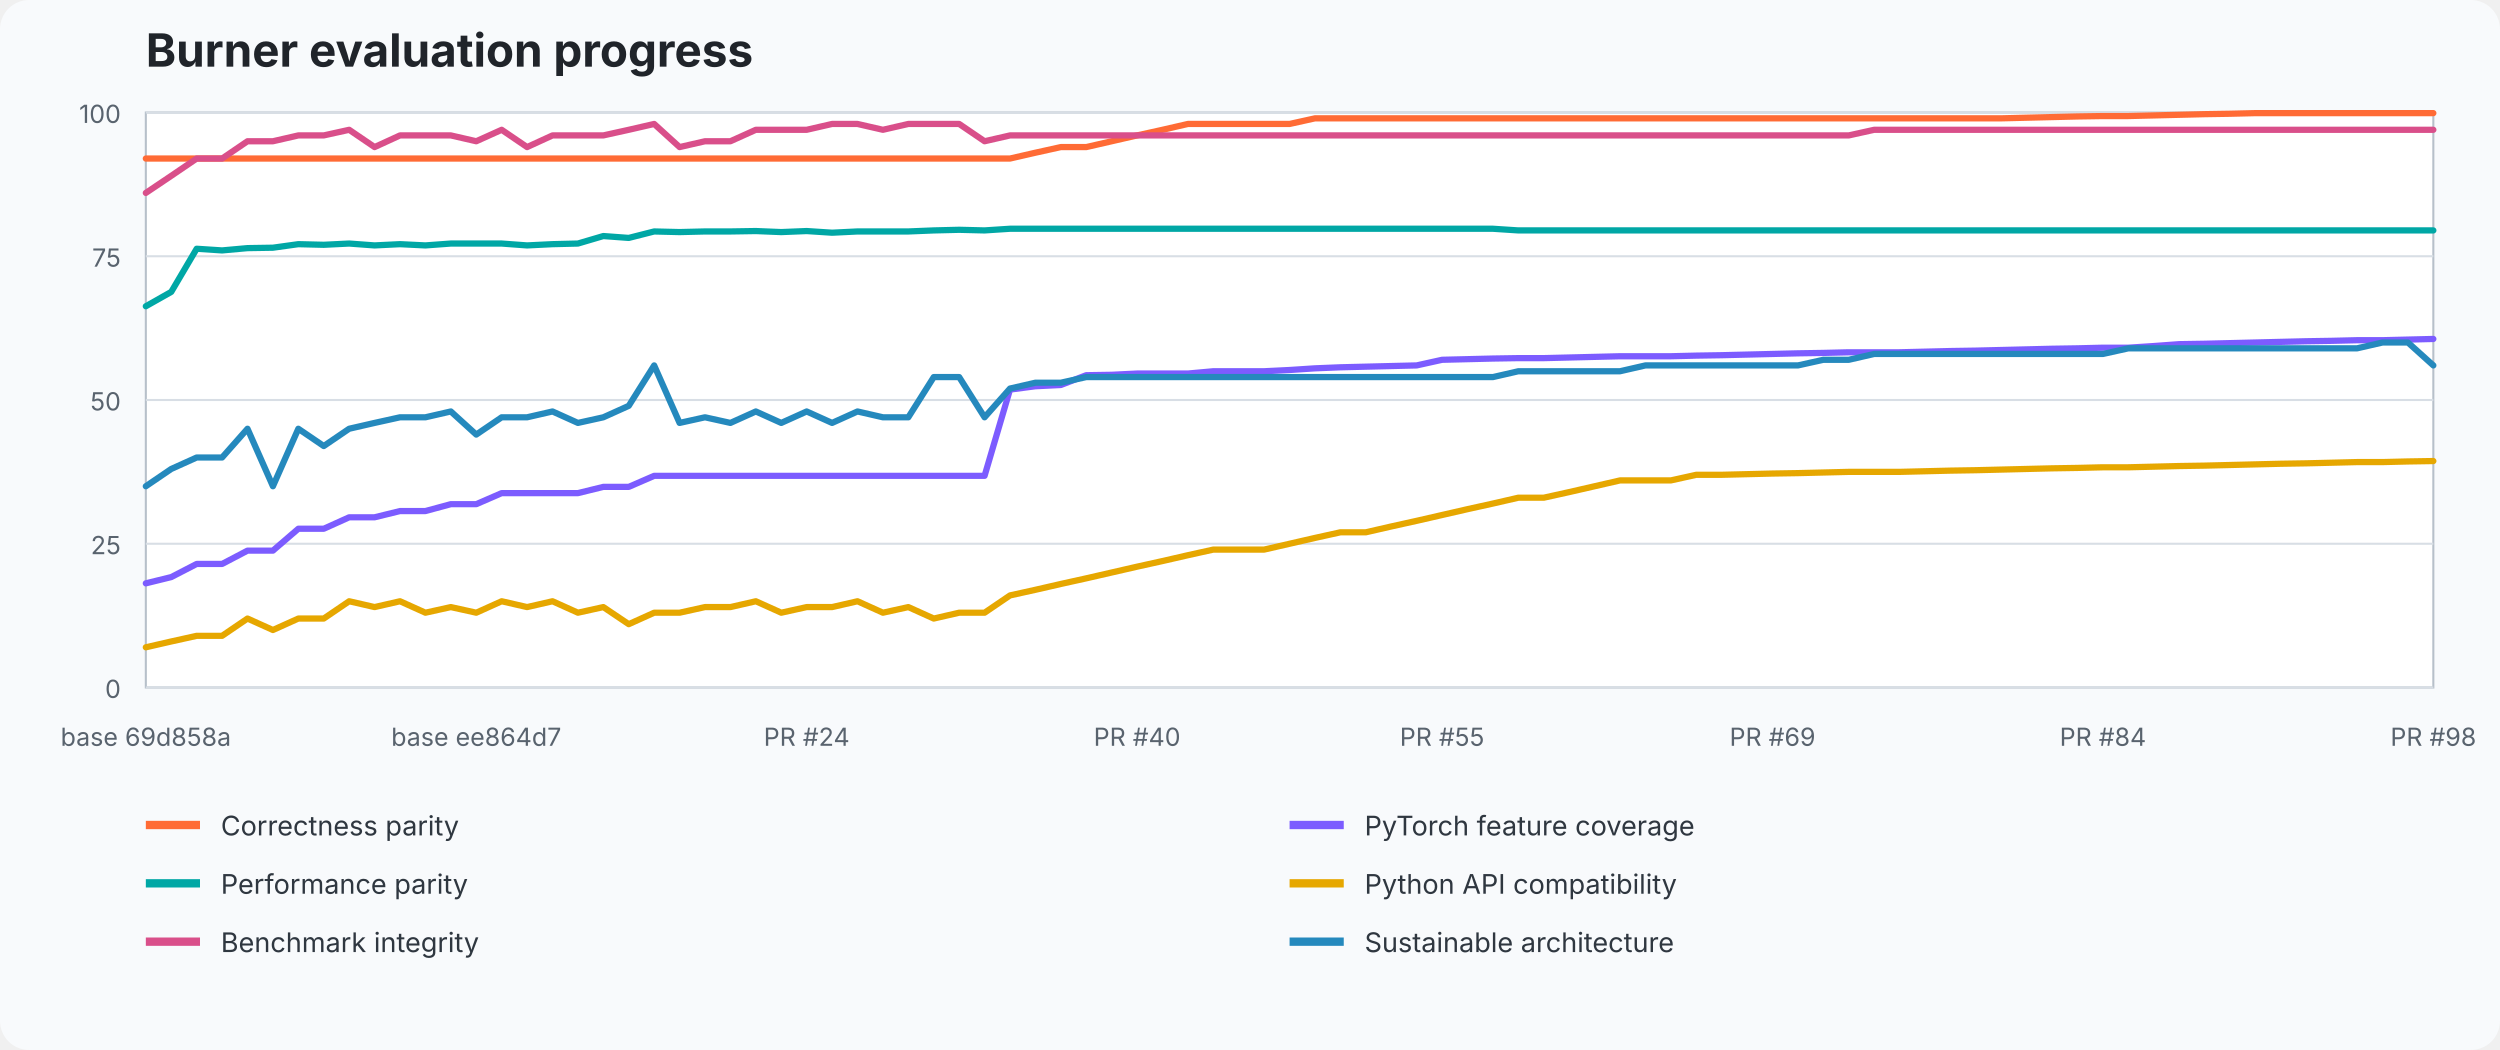
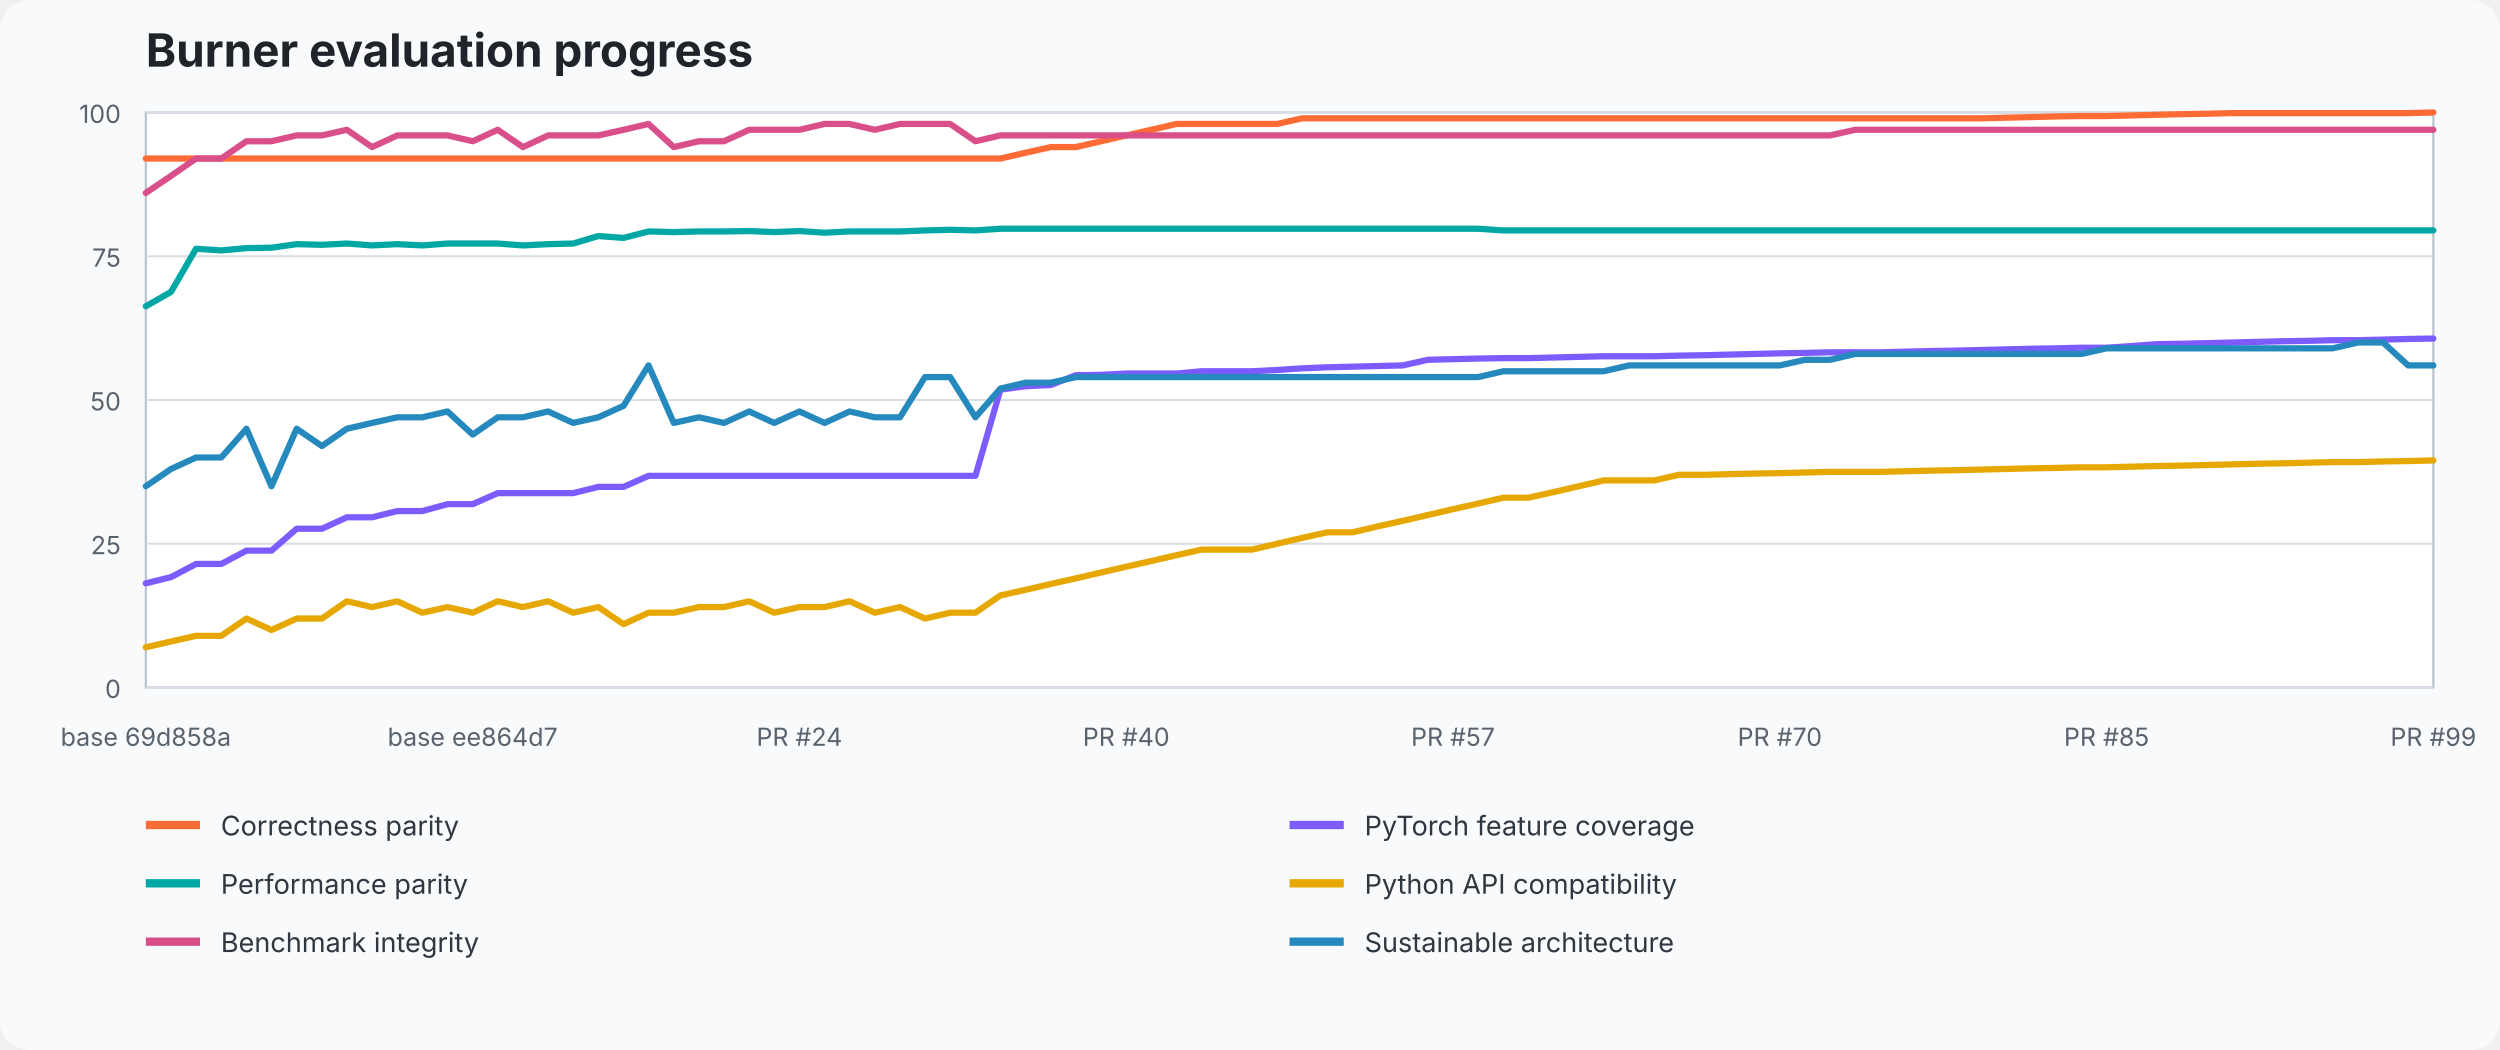
<svg xmlns="http://www.w3.org/2000/svg" width="1200" height="504" viewBox="0 0 1200 504" role="img" aria-labelledby="title desc">
  <style>text{font-family:ui-sans-serif,system-ui,-apple-system,BlinkMacSystemFont,"Segoe UI",sans-serif}.title{font-size:22px;font-weight:700;fill:#20242a}.axis{font-size:12px;fill:#59636e}.legend{font-size:13px;fill:#2f3740}.grid{stroke:#d8dee5;stroke-width:1}.plot{fill:#fff;stroke:#b7c0ca}</style>
  <rect width="100%" height="100%" fill="#f8fafc" rx="14" />
  <text x="70" y="32" class="title">Burner evaluation progress</text>
  <rect x="70" y="54" width="1098" height="276" class="plot" />
  <line x1="70" y1="330" x2="1168" y2="330" class="grid" />
  <text x="58" y="335" text-anchor="end" class="axis">0</text>
  <line x1="70" y1="261" x2="1168" y2="261" class="grid" />
  <text x="58" y="266" text-anchor="end" class="axis">25</text>
  <line x1="70" y1="192" x2="1168" y2="192" class="grid" />
  <text x="58" y="197" text-anchor="end" class="axis">50</text>
  <line x1="70" y1="123" x2="1168" y2="123" class="grid" />
  <text x="58" y="128" text-anchor="end" class="axis">75</text>
  <line x1="70" y1="54" x2="1168" y2="54" class="grid" />
  <text x="58" y="59" text-anchor="end" class="axis">100</text>
-   <polyline points="70.0,76.1 82.2,76.1 94.4,76.1 106.6,76.1 118.8,76.1 131.0,76.1 143.2,76.1 155.4,76.1 167.6,76.1 179.8,76.1 192.0,76.1 204.2,76.1 216.4,76.1 228.6,76.1 240.8,76.1 253.0,76.1 265.2,76.1 277.4,76.1 289.6,76.1 301.8,76.1 314.0,76.1 326.2,76.1 338.4,76.1 350.6,76.1 362.8,76.1 375.0,76.1 387.2,76.1 399.4,76.1 411.6,76.1 423.8,76.1 436.0,76.1 448.2,76.1 460.4,76.1 472.6,76.1 484.8,76.1 497.0,73.3 509.2,70.6 521.4,70.6 533.6,67.8 545.8,65.0 558.0,62.3 570.2,59.5 582.4,59.5 594.6,59.5 606.8,59.5 619.0,59.5 631.2,56.8 643.4,56.8 655.6,56.8 667.8,56.8 680.0,56.8 692.2,56.8 704.4,56.8 716.6,56.8 728.8,56.8 741.0,56.8 753.2,56.8 765.4,56.8 777.6,56.8 789.8,56.8 802.0,56.8 814.2,56.8 826.4,56.8 838.6,56.8 850.8,56.8 863.0,56.8 875.2,56.8 887.4,56.8 899.6,56.8 911.8,56.8 924.0,56.8 936.2,56.8 948.4,56.8 960.6,56.8 972.8,56.5 985.0,56.2 997.2,55.9 1009.4,55.7 1021.6,55.7 1033.8,55.4 1046.0,55.1 1058.2,54.8 1070.4,54.6 1082.6,54.3 1094.8,54.3 1107.0,54.3 1119.2,54.3 1131.4,54.3 1143.6,54.3 1155.8,54.3 1168.0,54.3" fill="none" stroke="#ff6b35" stroke-width="3" stroke-linejoin="round" stroke-linecap="round" />
-   <polyline points="70.0,280.0 82.2,277.0 94.4,270.7 106.6,270.7 118.8,264.3 131.0,264.3 143.2,253.8 155.4,253.8 167.6,248.3 179.8,248.3 192.0,245.3 204.2,245.3 216.4,242.0 228.6,242.0 240.8,236.7 253.0,236.7 265.2,236.7 277.4,236.7 289.6,233.7 301.8,233.7 314.0,228.4 326.2,228.4 338.4,228.4 350.6,228.4 362.8,228.4 375.0,228.4 387.2,228.4 399.4,228.4 411.6,228.4 423.8,228.4 436.0,228.4 448.2,228.4 460.4,228.4 472.6,228.4 484.8,187.0 497.0,185.4 509.2,184.8 521.4,180.1 533.6,179.9 545.8,179.3 558.0,179.3 570.2,179.3 582.4,178.2 594.6,178.2 606.8,178.2 619.0,177.6 631.2,176.8 643.4,176.3 655.6,176.0 667.8,175.7 680.0,175.4 692.2,172.7 704.4,172.4 716.6,172.1 728.8,171.9 741.0,171.9 753.2,171.6 765.4,171.3 777.6,171.0 789.8,171.0 802.0,171.0 814.2,170.7 826.4,170.5 838.6,170.2 850.8,169.9 863.0,169.6 875.2,169.4 887.4,169.1 899.6,169.1 911.8,169.1 924.0,168.8 936.2,168.5 948.4,168.3 960.6,168.0 972.8,167.7 985.0,167.4 997.2,167.2 1009.4,166.9 1021.6,166.9 1033.8,166.1 1046.0,165.2 1058.2,165.0 1070.4,164.7 1082.6,164.4 1094.8,164.1 1107.0,163.8 1119.2,163.6 1131.4,163.3 1143.6,163.3 1155.8,163.0 1168.0,162.7" fill="none" stroke="#7c5cff" stroke-width="3" stroke-linejoin="round" stroke-linecap="round" />
-   <polyline points="70.0,147.0 82.2,140.1 94.4,119.4 106.6,120.2 118.8,119.1 131.0,118.9 143.2,117.2 155.4,117.5 167.6,116.9 179.8,117.8 192.0,117.2 204.2,117.8 216.4,116.9 228.6,116.9 240.8,116.9 253.0,117.8 265.2,117.2 277.4,116.9 289.6,113.3 301.8,114.2 314.0,111.1 326.2,111.4 338.4,111.1 350.6,111.1 362.8,110.9 375.0,111.4 387.2,110.9 399.4,111.7 411.6,111.1 423.8,111.1 436.0,111.1 448.2,110.6 460.4,110.3 472.6,110.6 484.8,109.8 497.0,109.8 509.2,109.8 521.4,109.8 533.6,109.8 545.8,109.8 558.0,109.8 570.2,109.8 582.4,109.8 594.6,109.8 606.8,109.8 619.0,109.8 631.2,109.8 643.4,109.8 655.6,109.8 667.8,109.8 680.0,109.8 692.2,109.8 704.4,109.8 716.6,109.8 728.8,110.6 741.0,110.6 753.2,110.6 765.4,110.6 777.6,110.6 789.8,110.6 802.0,110.6 814.2,110.6 826.4,110.6 838.6,110.6 850.8,110.6 863.0,110.6 875.2,110.6 887.4,110.6 899.6,110.6 911.8,110.6 924.0,110.6 936.2,110.6 948.4,110.6 960.6,110.6 972.8,110.6 985.0,110.6 997.2,110.6 1009.4,110.6 1021.6,110.6 1033.8,110.6 1046.0,110.6 1058.2,110.6 1070.4,110.6 1082.6,110.6 1094.8,110.6 1107.0,110.6 1119.2,110.6 1131.4,110.6 1143.6,110.6 1155.8,110.6 1168.0,110.6" fill="none" stroke="#00a7a5" stroke-width="3" stroke-linejoin="round" stroke-linecap="round" />
-   <polyline points="70.0,310.7 82.2,307.9 94.4,305.2 106.6,305.2 118.8,296.9 131.0,302.4 143.2,296.9 155.4,296.9 167.6,288.6 179.8,291.4 192.0,288.6 204.2,294.1 216.4,291.4 228.6,294.1 240.8,288.6 253.0,291.4 265.2,288.6 277.4,294.1 289.6,291.4 301.8,299.6 314.0,294.1 326.2,294.1 338.4,291.4 350.6,291.4 362.8,288.6 375.0,294.1 387.2,291.4 399.4,291.4 411.6,288.6 423.8,294.1 436.0,291.4 448.2,296.9 460.4,294.1 472.6,294.1 484.8,285.8 497.0,283.1 509.2,280.3 521.4,277.6 533.6,274.8 545.8,272.0 558.0,269.3 570.2,266.5 582.4,263.8 594.6,263.8 606.8,263.8 619.0,261.0 631.2,258.2 643.4,255.5 655.6,255.5 667.8,252.7 680.0,250.0 692.2,247.2 704.4,244.4 716.6,241.7 728.8,238.9 741.0,238.9 753.2,236.2 765.4,233.4 777.6,230.6 789.8,230.6 802.0,230.6 814.2,227.9 826.4,227.9 838.6,227.6 850.8,227.3 863.0,227.1 875.2,226.8 887.4,226.5 899.6,226.5 911.8,226.5 924.0,226.2 936.2,225.9 948.4,225.7 960.6,225.4 972.8,225.1 985.0,224.8 997.2,224.6 1009.4,224.3 1021.6,224.3 1033.8,224.0 1046.0,223.7 1058.2,223.5 1070.4,223.2 1082.6,222.9 1094.8,222.6 1107.0,222.4 1119.2,222.1 1131.4,221.8 1143.6,221.8 1155.8,221.5 1168.0,221.3" fill="none" stroke="#e6a700" stroke-width="3" stroke-linejoin="round" stroke-linecap="round" />
-   <polyline points="70.0,92.6 82.2,84.4 94.4,76.1 106.6,76.1 118.8,67.8 131.0,67.8 143.2,65.0 155.4,65.0 167.6,62.3 179.8,70.6 192.0,65.0 204.2,65.0 216.4,65.0 228.6,67.8 240.8,62.3 253.0,70.6 265.2,65.0 277.4,65.0 289.6,65.0 301.8,62.3 314.0,59.5 326.2,70.6 338.4,67.8 350.6,67.8 362.8,62.3 375.0,62.3 387.2,62.3 399.4,59.5 411.6,59.5 423.8,62.3 436.0,59.5 448.2,59.5 460.4,59.5 472.6,67.8 484.8,65.0 497.0,65.0 509.2,65.0 521.4,65.0 533.6,65.0 545.8,65.0 558.0,65.0 570.2,65.0 582.4,65.0 594.6,65.0 606.8,65.0 619.0,65.0 631.2,65.0 643.4,65.0 655.6,65.0 667.8,65.0 680.0,65.0 692.2,65.0 704.4,65.0 716.6,65.0 728.8,65.0 741.0,65.0 753.2,65.0 765.4,65.0 777.6,65.0 789.8,65.0 802.0,65.0 814.2,65.0 826.4,65.0 838.6,65.0 850.8,65.0 863.0,65.0 875.2,65.0 887.4,65.0 899.6,62.3 911.8,62.3 924.0,62.3 936.2,62.3 948.4,62.3 960.6,62.3 972.8,62.3 985.0,62.3 997.2,62.3 1009.4,62.3 1021.6,62.3 1033.8,62.3 1046.0,62.3 1058.2,62.3 1070.4,62.3 1082.6,62.3 1094.8,62.3 1107.0,62.3 1119.2,62.3 1131.4,62.3 1143.6,62.3 1155.8,62.3 1168.0,62.3" fill="none" stroke="#d94f8a" stroke-width="3" stroke-linejoin="round" stroke-linecap="round" />
-   <polyline points="70.0,233.4 82.2,225.1 94.4,219.6 106.6,219.6 118.8,205.8 131.0,233.4 143.2,205.8 155.4,214.1 167.6,205.8 179.8,203.0 192.0,200.3 204.2,200.3 216.4,197.5 228.6,208.6 240.8,200.3 253.0,200.3 265.2,197.5 277.4,203.0 289.6,200.3 301.8,194.8 314.0,175.4 326.2,203.0 338.4,200.3 350.6,203.0 362.8,197.5 375.0,203.0 387.2,197.5 399.4,203.0 411.6,197.5 423.8,200.3 436.0,200.3 448.2,181.0 460.4,181.0 472.6,200.3 484.8,186.5 497.0,183.7 509.2,183.7 521.4,181.0 533.6,181.0 545.8,181.0 558.0,181.0 570.2,181.0 582.4,181.0 594.6,181.0 606.8,181.0 619.0,181.0 631.2,181.0 643.4,181.0 655.6,181.0 667.8,181.0 680.0,181.0 692.2,181.0 704.4,181.0 716.6,181.0 728.8,178.2 741.0,178.2 753.2,178.2 765.4,178.2 777.6,178.2 789.8,175.4 802.0,175.4 814.2,175.4 826.4,175.4 838.6,175.4 850.8,175.4 863.0,175.4 875.2,172.7 887.4,172.7 899.6,169.9 911.8,169.9 924.0,169.9 936.2,169.9 948.4,169.9 960.6,169.9 972.8,169.9 985.0,169.9 997.2,169.9 1009.4,169.9 1021.6,167.2 1033.8,167.2 1046.0,167.2 1058.2,167.2 1070.4,167.2 1082.6,167.2 1094.8,167.2 1107.0,167.2 1119.2,167.2 1131.4,167.2 1143.6,164.4 1155.8,164.4 1168.0,175.4" fill="none" stroke="#2589bd" stroke-width="3" stroke-linejoin="round" stroke-linecap="round" />
+   <polyline points="70.0,76.1 82.1,76.1 94.1,76.1 106.2,76.1 118.3,76.1 130.3,76.1 142.4,76.1 154.5,76.1 166.5,76.1 178.6,76.1 190.7,76.1 202.7,76.1 214.8,76.1 226.9,76.1 238.9,76.1 251.0,76.1 263.1,76.1 275.1,76.1 287.2,76.1 299.3,76.1 311.3,76.1 323.4,76.1 335.5,76.1 347.5,76.1 359.6,76.1 371.6,76.1 383.7,76.1 395.8,76.1 407.8,76.1 419.9,76.1 432.0,76.1 444.0,76.1 456.1,76.1 468.2,76.1 480.2,76.1 492.3,73.3 504.4,70.6 516.4,70.6 528.5,67.8 540.6,65.0 552.6,62.3 564.7,59.5 576.8,59.5 588.8,59.5 600.9,59.5 613.0,59.5 625.0,56.8 637.1,56.8 649.2,56.8 661.2,56.8 673.3,56.8 685.4,56.8 697.4,56.8 709.5,56.8 721.6,56.8 733.6,56.8 745.7,56.8 757.8,56.8 769.8,56.8 781.9,56.8 794.0,56.8 806.0,56.8 818.1,56.8 830.2,56.8 842.2,56.8 854.3,56.8 866.4,56.8 878.4,56.8 890.5,56.8 902.5,56.8 914.6,56.8 926.7,56.8 938.7,56.8 950.8,56.8 962.9,56.5 974.9,56.2 987.0,55.9 999.1,55.7 1011.1,55.7 1023.2,55.4 1035.3,55.1 1047.3,54.8 1059.4,54.6 1071.5,54.3 1083.5,54.3 1095.6,54.3 1107.7,54.3 1119.7,54.3 1131.8,54.3 1143.9,54.3 1155.9,54.3 1168.0,54.0" fill="none" stroke="#ff6b35" stroke-width="3" stroke-linejoin="round" stroke-linecap="round" />
+   <polyline points="70.0,280.0 82.1,277.0 94.1,270.7 106.2,270.7 118.3,264.3 130.3,264.3 142.4,253.8 154.5,253.8 166.5,248.3 178.6,248.3 190.7,245.3 202.7,245.3 214.8,242.0 226.9,242.0 238.9,236.7 251.0,236.7 263.1,236.7 275.1,236.7 287.2,233.7 299.3,233.7 311.3,228.4 323.4,228.4 335.5,228.4 347.5,228.4 359.6,228.4 371.6,228.4 383.7,228.4 395.8,228.4 407.8,228.4 419.9,228.4 432.0,228.4 444.0,228.4 456.1,228.4 468.2,228.4 480.2,187.0 492.3,185.4 504.4,184.8 516.4,180.1 528.5,179.9 540.6,179.3 552.6,179.3 564.7,179.3 576.8,178.2 588.8,178.2 600.9,178.2 613.0,177.6 625.0,176.8 637.1,176.3 649.2,176.0 661.2,175.7 673.3,175.4 685.4,172.7 697.4,172.4 709.5,172.1 721.6,171.9 733.6,171.9 745.7,171.6 757.8,171.3 769.8,171.0 781.9,171.0 794.0,171.0 806.0,170.7 818.1,170.5 830.2,170.2 842.2,169.9 854.3,169.6 866.4,169.4 878.4,169.1 890.5,169.1 902.5,169.1 914.6,168.8 926.7,168.5 938.7,168.3 950.8,168.0 962.9,167.7 974.9,167.4 987.0,167.2 999.1,166.9 1011.1,166.9 1023.2,166.1 1035.3,165.2 1047.3,165.0 1059.4,164.7 1071.5,164.4 1083.5,164.1 1095.6,163.8 1107.7,163.6 1119.7,163.3 1131.8,163.3 1143.9,163.0 1155.9,162.7 1168.0,162.5" fill="none" stroke="#7c5cff" stroke-width="3" stroke-linejoin="round" stroke-linecap="round" />
+   <polyline points="70.0,147.0 82.1,140.1 94.1,119.4 106.2,120.2 118.3,119.1 130.3,118.9 142.4,117.2 154.5,117.5 166.5,116.9 178.6,117.8 190.7,117.2 202.7,117.8 214.8,116.9 226.9,116.9 238.9,116.9 251.0,117.8 263.1,117.2 275.1,116.9 287.2,113.3 299.3,114.2 311.3,111.1 323.4,111.4 335.5,111.1 347.5,111.1 359.6,110.9 371.6,111.4 383.7,110.9 395.8,111.7 407.8,111.1 419.9,111.1 432.0,111.1 444.0,110.6 456.1,110.3 468.2,110.6 480.2,109.8 492.3,109.8 504.4,109.8 516.4,109.8 528.5,109.8 540.6,109.8 552.6,109.8 564.7,109.8 576.8,109.8 588.8,109.8 600.9,109.8 613.0,109.8 625.0,109.8 637.1,109.8 649.2,109.8 661.2,109.8 673.3,109.8 685.4,109.8 697.4,109.8 709.5,109.8 721.6,110.6 733.6,110.6 745.7,110.6 757.8,110.6 769.8,110.6 781.9,110.6 794.0,110.6 806.0,110.6 818.1,110.6 830.2,110.6 842.2,110.6 854.3,110.6 866.4,110.6 878.4,110.6 890.5,110.6 902.5,110.6 914.6,110.6 926.7,110.6 938.7,110.6 950.8,110.6 962.9,110.6 974.9,110.6 987.0,110.6 999.1,110.6 1011.1,110.6 1023.2,110.6 1035.3,110.6 1047.3,110.6 1059.4,110.6 1071.5,110.6 1083.5,110.6 1095.6,110.6 1107.7,110.6 1119.7,110.6 1131.8,110.6 1143.9,110.6 1155.9,110.6 1168.0,110.6" fill="none" stroke="#00a7a5" stroke-width="3" stroke-linejoin="round" stroke-linecap="round" />
+   <polyline points="70.0,310.7 82.1,307.9 94.1,305.2 106.2,305.2 118.3,296.9 130.3,302.4 142.4,296.9 154.5,296.9 166.5,288.6 178.6,291.4 190.7,288.6 202.7,294.1 214.8,291.4 226.9,294.1 238.9,288.6 251.0,291.4 263.1,288.6 275.1,294.1 287.2,291.4 299.3,299.6 311.3,294.1 323.4,294.1 335.5,291.4 347.5,291.4 359.6,288.6 371.6,294.1 383.7,291.4 395.8,291.4 407.8,288.6 419.9,294.1 432.0,291.4 444.0,296.9 456.1,294.1 468.2,294.1 480.2,285.8 492.3,283.1 504.4,280.3 516.4,277.6 528.5,274.8 540.6,272.0 552.6,269.3 564.7,266.5 576.8,263.8 588.8,263.8 600.9,263.8 613.0,261.0 625.0,258.2 637.1,255.5 649.2,255.5 661.2,252.7 673.3,250.0 685.4,247.2 697.4,244.4 709.5,241.7 721.6,238.9 733.6,238.9 745.7,236.2 757.8,233.4 769.8,230.6 781.9,230.6 794.0,230.6 806.0,227.9 818.1,227.9 830.2,227.6 842.2,227.3 854.3,227.1 866.4,226.8 878.4,226.5 890.5,226.5 902.5,226.5 914.6,226.2 926.7,225.9 938.7,225.7 950.8,225.4 962.9,225.1 974.9,224.8 987.0,224.6 999.1,224.3 1011.1,224.3 1023.2,224.0 1035.3,223.7 1047.3,223.5 1059.4,223.2 1071.5,222.9 1083.5,222.6 1095.6,222.4 1107.7,222.1 1119.7,221.8 1131.8,221.8 1143.9,221.5 1155.9,221.3 1168.0,221.0" fill="none" stroke="#e6a700" stroke-width="3" stroke-linejoin="round" stroke-linecap="round" />
+   <polyline points="70.0,92.6 82.1,84.4 94.1,76.1 106.2,76.1 118.3,67.8 130.3,67.8 142.4,65.0 154.5,65.0 166.5,62.3 178.6,70.6 190.7,65.0 202.7,65.0 214.8,65.0 226.9,67.8 238.9,62.3 251.0,70.6 263.1,65.0 275.1,65.0 287.2,65.0 299.3,62.3 311.3,59.5 323.4,70.6 335.5,67.8 347.5,67.8 359.6,62.3 371.6,62.3 383.7,62.3 395.8,59.5 407.8,59.5 419.9,62.3 432.0,59.5 444.0,59.5 456.1,59.5 468.2,67.8 480.2,65.0 492.3,65.0 504.4,65.0 516.4,65.0 528.5,65.0 540.6,65.0 552.6,65.0 564.7,65.0 576.8,65.0 588.8,65.0 600.9,65.0 613.0,65.0 625.0,65.0 637.1,65.0 649.2,65.0 661.2,65.0 673.3,65.0 685.4,65.0 697.4,65.0 709.5,65.0 721.6,65.0 733.6,65.0 745.7,65.0 757.8,65.0 769.8,65.0 781.9,65.0 794.0,65.0 806.0,65.0 818.1,65.0 830.2,65.0 842.2,65.0 854.3,65.0 866.4,65.0 878.4,65.0 890.5,62.3 902.5,62.3 914.6,62.3 926.7,62.3 938.7,62.3 950.8,62.3 962.9,62.3 974.9,62.3 987.0,62.3 999.1,62.3 1011.1,62.3 1023.2,62.3 1035.3,62.3 1047.3,62.3 1059.4,62.3 1071.5,62.3 1083.5,62.3 1095.6,62.3 1107.7,62.3 1119.7,62.3 1131.8,62.3 1143.9,62.3 1155.9,62.3 1168.0,62.3" fill="none" stroke="#d94f8a" stroke-width="3" stroke-linejoin="round" stroke-linecap="round" />
+   <polyline points="70.0,233.4 82.1,225.1 94.1,219.6 106.2,219.6 118.3,205.8 130.3,233.4 142.4,205.8 154.5,214.1 166.5,205.8 178.6,203.0 190.7,200.3 202.7,200.3 214.8,197.5 226.9,208.6 238.9,200.3 251.0,200.3 263.1,197.5 275.1,203.0 287.2,200.3 299.3,194.8 311.3,175.4 323.4,203.0 335.5,200.3 347.5,203.0 359.6,197.5 371.6,203.0 383.7,197.5 395.8,203.0 407.8,197.5 419.9,200.3 432.0,200.3 444.0,181.0 456.1,181.0 468.2,200.3 480.2,186.5 492.3,183.7 504.4,183.7 516.4,181.0 528.5,181.0 540.6,181.0 552.6,181.0 564.7,181.0 576.8,181.0 588.8,181.0 600.9,181.0 613.0,181.0 625.0,181.0 637.1,181.0 649.2,181.0 661.2,181.0 673.3,181.0 685.4,181.0 697.4,181.0 709.5,181.0 721.6,178.2 733.6,178.2 745.7,178.2 757.8,178.2 769.8,178.2 781.9,175.4 794.0,175.4 806.0,175.4 818.1,175.4 830.2,175.4 842.2,175.4 854.3,175.4 866.4,172.7 878.4,172.7 890.5,169.9 902.5,169.9 914.6,169.9 926.7,169.9 938.7,169.9 950.8,169.9 962.9,169.9 974.9,169.9 987.0,169.9 999.1,169.9 1011.1,167.2 1023.2,167.2 1035.3,167.2 1047.3,167.2 1059.4,167.2 1071.5,167.2 1083.5,167.2 1095.6,167.2 1107.7,167.2 1119.7,167.2 1131.8,164.4 1143.9,164.4 1155.9,175.4 1168.0,175.4" fill="none" stroke="#2589bd" stroke-width="3" stroke-linejoin="round" stroke-linecap="round" />
  <text x="70" y="358" text-anchor="middle" class="axis">base 69d858a</text>
-   <text x="228.6" y="358" text-anchor="middle" class="axis">base ee864d7</text>
-   <text x="387.2" y="358" text-anchor="middle" class="axis">PR #24</text>
-   <text x="545.8" y="358" text-anchor="middle" class="axis">PR #40</text>
-   <text x="692.2" y="358" text-anchor="middle" class="axis">PR #55</text>
-   <text x="850.8" y="358" text-anchor="middle" class="axis">PR #69</text>
-   <text x="1009.4" y="358" text-anchor="middle" class="axis">PR #84</text>
-   <text x="1168" y="358" text-anchor="middle" class="axis">PR #98</text>
+   <text x="226.857" y="358" text-anchor="middle" class="axis">base ee864d7</text>
+   <text x="383.714" y="358" text-anchor="middle" class="axis">PR #24</text>
+   <text x="540.571" y="358" text-anchor="middle" class="axis">PR #40</text>
+   <text x="697.429" y="358" text-anchor="middle" class="axis">PR #57</text>
+   <text x="854.286" y="358" text-anchor="middle" class="axis">PR #70</text>
+   <text x="1011.143" y="358" text-anchor="middle" class="axis">PR #85</text>
+   <text x="1168" y="358" text-anchor="middle" class="axis">PR #99</text>
  <line x1="70" y1="396" x2="96" y2="396" stroke="#ff6b35" stroke-width="4" />
  <text x="106" y="401" class="legend">Correctness parity</text>
  <line x1="619" y1="396" x2="645" y2="396" stroke="#7c5cff" stroke-width="4" />
  <text x="655" y="401" class="legend">PyTorch feature coverage</text>
  <line x1="70" y1="424" x2="96" y2="424" stroke="#00a7a5" stroke-width="4" />
  <text x="106" y="429" class="legend">Performance parity</text>
  <line x1="619" y1="424" x2="645" y2="424" stroke="#e6a700" stroke-width="4" />
  <text x="655" y="429" class="legend">Python API compatibility</text>
  <line x1="70" y1="452" x2="96" y2="452" stroke="#d94f8a" stroke-width="4" />
  <text x="106" y="457" class="legend">Benchmark integrity</text>
  <line x1="619" y1="452" x2="645" y2="452" stroke="#2589bd" stroke-width="4" />
  <text x="655" y="457" class="legend">Sustainable architecture</text>
</svg>
